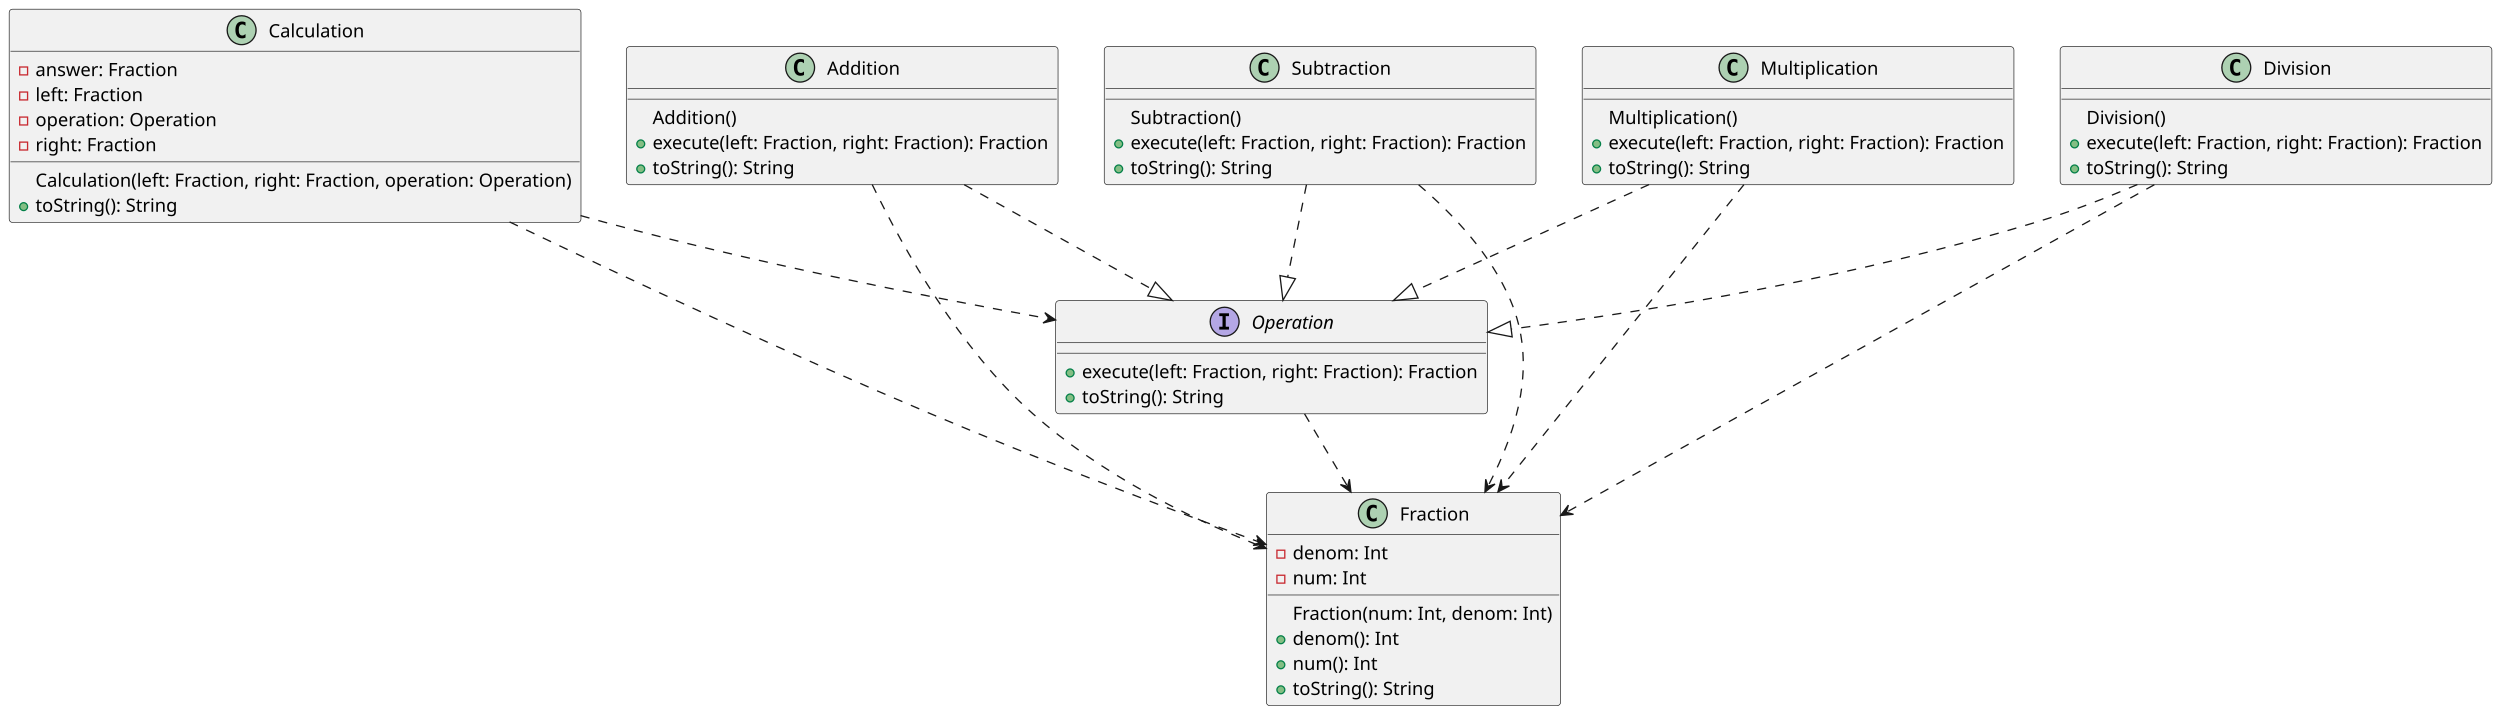
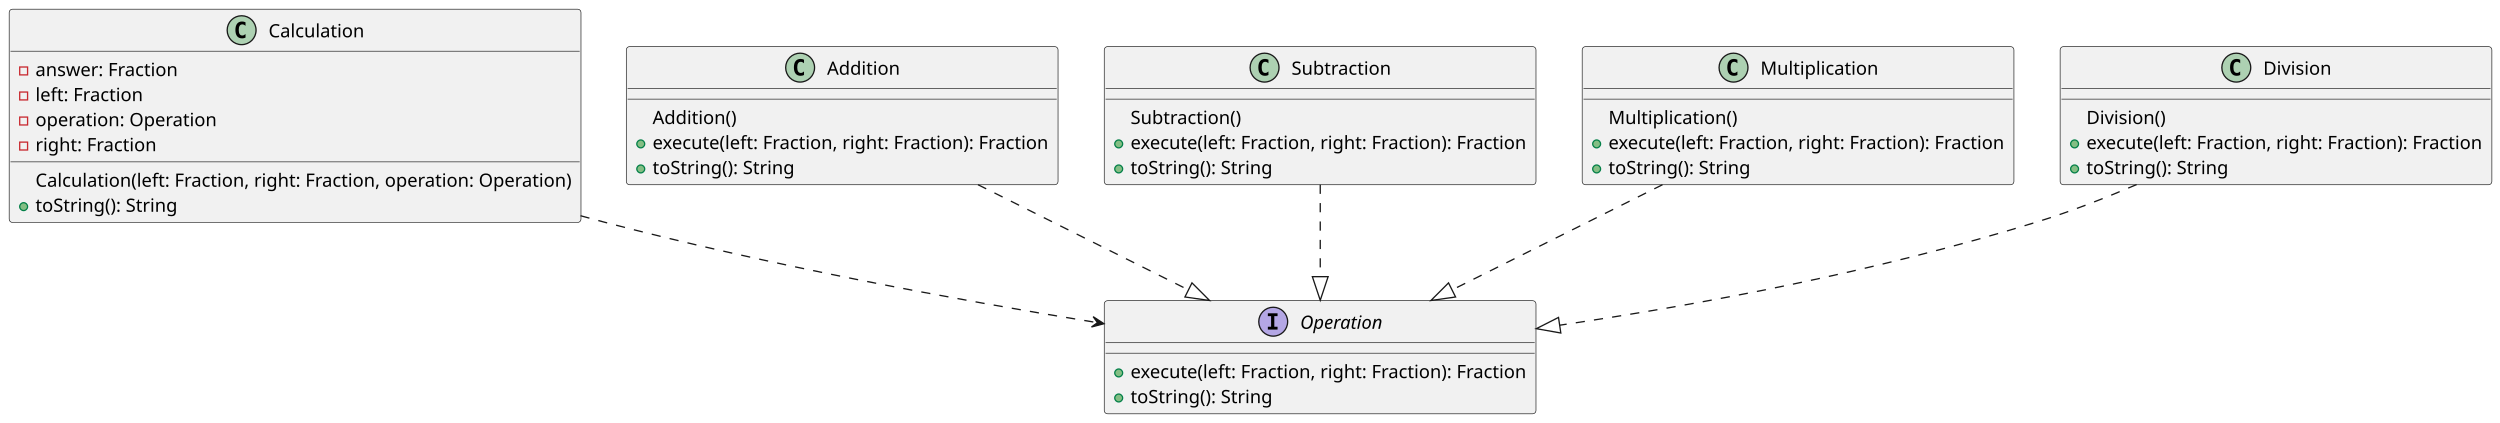
- <svg xmlns="http://www.w3.org/2000/svg" contentStyleType="text/css" data-diagram-type="CLASS" height="544px" preserveAspectRatio="none" style="width:1904px;height:544px;background:#FFFFFF;" version="1.1" viewBox="0 0 1904 544" width="1904px" zoomAndPan="magnify">
+ <svg xmlns="http://www.w3.org/2000/svg" contentStyleType="text/css" data-diagram-type="CLASS" height="322px" preserveAspectRatio="none" style="width:1904px;height:322px;background:#FFFFFF;" version="1.1" viewBox="0 0 1904 322" width="1904px" zoomAndPan="magnify">
  <defs />
  <g>
-     <g class="entity" data-entity="Fraction" data-source-line="1" data-uid="ent0002" id="entity_Fraction">
-       <rect fill="#F1F1F1" height="162.407" rx="2.5" ry="2.5" style="stroke:#181818;stroke-width:0.5;" width="224.001" x="964.5" y="375" />
-       <ellipse cx="1045.546" cy="391" fill="#ADD1B2" rx="11" ry="11" style="stroke:#181818;stroke-width:1;" />
-       <path d="M1048.514,396.641 Q1047.936,396.938 1047.296,397.078 Q1046.655,397.234 1045.952,397.234 Q1043.452,397.234 1042.124,395.594 Q1040.811,393.938 1040.811,390.812 Q1040.811,387.688 1042.124,386.031 Q1043.452,384.375 1045.952,384.375 Q1046.655,384.375 1047.296,384.531 Q1047.952,384.688 1048.514,384.984 L1048.514,387.703 Q1047.889,387.125 1047.296,386.859 Q1046.702,386.578 1046.077,386.578 Q1044.733,386.578 1044.046,387.656 Q1043.358,388.719 1043.358,390.812 Q1043.358,392.906 1044.046,393.984 Q1044.733,395.047 1046.077,395.047 Q1046.702,395.047 1047.296,394.781 Q1047.889,394.5 1048.514,393.922 L1048.514,396.641 Z " fill="#000000" />
-       <text fill="#000000" font-family="sans-serif" font-size="14" lengthAdjust="spacing" textLength="53.41" x="1066.046" y="396.432">Fraction</text>
-       <line style="stroke:#181818;stroke-width:0.5;" x1="965.5" x2="1187.501" y1="407" y2="407" />
-       <rect fill="none" height="6" style="stroke:#C82930;stroke-width:1;" width="6" x="972.5" y="419.034" />
-       <text fill="#000000" font-family="sans-serif" font-size="14" lengthAdjust="spacing" textLength="72.562" x="984.5" y="425.966">denom: Int</text>
-       <rect fill="none" height="6" style="stroke:#C82930;stroke-width:1;" width="6" x="972.5" y="438.102" />
-       <text fill="#000000" font-family="sans-serif" font-size="14" lengthAdjust="spacing" textLength="56.238" x="984.5" y="445.034">num: Int</text>
-       <line style="stroke:#181818;stroke-width:0.5;" x1="965.5" x2="1187.501" y1="453.136" y2="453.136" />
-       <text fill="#000000" font-family="sans-serif" font-size="14" lengthAdjust="spacing" textLength="198.001" x="984.5" y="472.102">Fraction(num: Int, denom: Int)</text>
-       <ellipse cx="975.5" cy="487.238" fill="#84BE84" rx="3" ry="3" style="stroke:#038048;stroke-width:1;" />
-       <text fill="#000000" font-family="sans-serif" font-size="14" lengthAdjust="spacing" textLength="80.962" x="984.5" y="491.17">denom(): Int</text>
-       <ellipse cx="975.5" cy="506.306" fill="#84BE84" rx="3" ry="3" style="stroke:#038048;stroke-width:1;" />
-       <text fill="#000000" font-family="sans-serif" font-size="14" lengthAdjust="spacing" textLength="64.638" x="984.5" y="510.238">num(): Int</text>
-       <ellipse cx="975.5" cy="525.374" fill="#84BE84" rx="3" ry="3" style="stroke:#038048;stroke-width:1;" />
-       <text fill="#000000" font-family="sans-serif" font-size="14" lengthAdjust="spacing" textLength="108.108" x="984.5" y="529.306">toString(): String</text>
-     </g>
-     <g class="entity" data-entity="Calculation" data-source-line="12" data-uid="ent0003" id="entity_Calculation">
+     <g class="entity" data-entity="Calculation" data-source-line="1" data-uid="ent0002" id="entity_Calculation">
      <rect fill="#F1F1F1" height="162.407" rx="2.5" ry="2.5" style="stroke:#181818;stroke-width:0.5;" width="435.471" x="7" y="7" />
      <ellipse cx="184.015" cy="23" fill="#ADD1B2" rx="11" ry="11" style="stroke:#181818;stroke-width:1;" />
      <path d="M186.984,28.641 Q186.406,28.938 185.765,29.078 Q185.125,29.234 184.422,29.234 Q181.922,29.234 180.594,27.594 Q179.281,25.938 179.281,22.812 Q179.281,19.688 180.594,18.031 Q181.922,16.375 184.422,16.375 Q185.125,16.375 185.765,16.531 Q186.422,16.688 186.984,16.984 L186.984,19.703 Q186.359,19.125 185.765,18.859 Q185.172,18.578 184.547,18.578 Q183.203,18.578 182.515,19.656 Q181.828,20.719 181.828,22.812 Q181.828,24.906 182.515,25.984 Q183.203,27.047 184.547,27.047 Q185.172,27.047 185.765,26.781 Q186.359,26.5 186.984,25.922 L186.984,28.641 Z " fill="#000000" />
      <text fill="#000000" font-family="sans-serif" font-size="14" lengthAdjust="spacing" textLength="72.94" x="204.515" y="28.432">Calculation</text>
      <line style="stroke:#181818;stroke-width:0.5;" x1="8" x2="441.471" y1="39" y2="39" />
      <rect fill="none" height="6" style="stroke:#C82930;stroke-width:1;" width="6" x="15" y="51.034" />
      <text fill="#000000" font-family="sans-serif" font-size="14" lengthAdjust="spacing" textLength="108.696" x="27" y="57.966">answer: Fraction</text>
      <rect fill="none" height="6" style="stroke:#C82930;stroke-width:1;" width="6" x="15" y="70.102" />
      <text fill="#000000" font-family="sans-serif" font-size="14" lengthAdjust="spacing" textLength="82.18" x="27" y="77.034">left: Fraction</text>
      <rect fill="none" height="6" style="stroke:#C82930;stroke-width:1;" width="6" x="15" y="89.17" />
      <text fill="#000000" font-family="sans-serif" font-size="14" lengthAdjust="spacing" textLength="138.655" x="27" y="96.102">operation: Operation</text>
      <rect fill="none" height="6" style="stroke:#C82930;stroke-width:1;" width="6" x="15" y="108.238" />
      <text fill="#000000" font-family="sans-serif" font-size="14" lengthAdjust="spacing" textLength="92.512" x="27" y="115.17">right: Fraction</text>
      <line style="stroke:#181818;stroke-width:0.5;" x1="8" x2="441.471" y1="123.272" y2="123.272" />
      <text fill="#000000" font-family="sans-serif" font-size="14" lengthAdjust="spacing" textLength="409.471" x="27" y="142.238">Calculation(left: Fraction, right: Fraction, operation: Operation)</text>
      <ellipse cx="18" cy="157.374" fill="#84BE84" rx="3" ry="3" style="stroke:#038048;stroke-width:1;" />
      <text fill="#000000" font-family="sans-serif" font-size="14" lengthAdjust="spacing" textLength="108.108" x="27" y="161.305">toString(): String</text>
    </g>
-     <g class="entity" data-entity="Addition" data-source-line="23" data-uid="ent0004" id="entity_Addition">
+     <g class="entity" data-entity="Addition" data-source-line="12" data-uid="ent0003" id="entity_Addition">
      <rect fill="#F1F1F1" height="105.204" rx="2.5" ry="2.5" style="stroke:#181818;stroke-width:0.5;" width="328.805" x="477" y="35.5" />
      <ellipse cx="609.37" cy="51.5" fill="#ADD1B2" rx="11" ry="11" style="stroke:#181818;stroke-width:1;" />
      <path d="M612.338,57.141 Q611.76,57.438 611.12,57.578 Q610.479,57.734 609.776,57.734 Q607.276,57.734 605.948,56.094 Q604.635,54.438 604.635,51.312 Q604.635,48.188 605.948,46.531 Q607.276,44.875 609.776,44.875 Q610.479,44.875 611.12,45.031 Q611.776,45.188 612.338,45.484 L612.338,48.203 Q611.713,47.625 611.12,47.359 Q610.526,47.078 609.901,47.078 Q608.557,47.078 607.87,48.156 Q607.182,49.219 607.182,51.312 Q607.182,53.406 607.87,54.484 Q608.557,55.547 609.901,55.547 Q610.526,55.547 611.12,55.281 Q611.713,55 612.338,54.422 L612.338,57.141 Z " fill="#000000" />
      <text fill="#000000" font-family="sans-serif" font-size="14" lengthAdjust="spacing" textLength="55.566" x="629.87" y="56.932">Addition</text>
      <line style="stroke:#181818;stroke-width:0.5;" x1="478" x2="804.805" y1="67.5" y2="67.5" />
      <line style="stroke:#181818;stroke-width:0.5;" x1="478" x2="804.805" y1="75.5" y2="75.5" />
      <text fill="#000000" font-family="sans-serif" font-size="14" lengthAdjust="spacing" textLength="63.966" x="497" y="94.466">Addition()</text>
      <ellipse cx="488" cy="109.602" fill="#84BE84" rx="3" ry="3" style="stroke:#038048;stroke-width:1;" />
      <text fill="#000000" font-family="sans-serif" font-size="14" lengthAdjust="spacing" textLength="302.805" x="497" y="113.534">execute(left: Fraction, right: Fraction): Fraction</text>
      <ellipse cx="488" cy="128.67" fill="#84BE84" rx="3" ry="3" style="stroke:#038048;stroke-width:1;" />
      <text fill="#000000" font-family="sans-serif" font-size="14" lengthAdjust="spacing" textLength="108.108" x="497" y="132.602">toString(): String</text>
    </g>
-     <g class="entity" data-entity="Operation" data-source-line="29" data-uid="ent0005" id="entity_Operation">
-       <rect fill="#F1F1F1" height="86.136" rx="2.5" ry="2.5" style="stroke:#181818;stroke-width:0.5;" width="328.805" x="804" y="229" />
-       <ellipse cx="932.674" cy="245" fill="#B4A7E5" rx="11" ry="11" style="stroke:#181818;stroke-width:1;" />
-       <path d="M928.595,240.766 L928.595,238.609 L935.986,238.609 L935.986,240.766 L933.517,240.766 L933.517,248.844 L935.986,248.844 L935.986,251 L928.595,251 L928.595,248.844 L931.064,248.844 L931.064,240.766 L928.595,240.766 Z " fill="#000000" />
-       <text fill="#000000" font-family="sans-serif" font-size="14" font-style="italic" lengthAdjust="spacing" textLength="62.958" x="953.174" y="250.432">Operation</text>
-       <line style="stroke:#181818;stroke-width:0.5;" x1="805" x2="1131.805" y1="261" y2="261" />
-       <line style="stroke:#181818;stroke-width:0.5;" x1="805" x2="1131.805" y1="269" y2="269" />
-       <ellipse cx="815" cy="284.034" fill="#84BE84" rx="3" ry="3" style="stroke:#038048;stroke-width:1;" />
-       <text fill="#000000" font-family="sans-serif" font-size="14" lengthAdjust="spacing" textLength="302.805" x="824" y="287.966">execute(left: Fraction, right: Fraction): Fraction</text>
-       <ellipse cx="815" cy="303.102" fill="#84BE84" rx="3" ry="3" style="stroke:#038048;stroke-width:1;" />
-       <text fill="#000000" font-family="sans-serif" font-size="14" lengthAdjust="spacing" textLength="108.108" x="824" y="307.034">toString(): String</text>
+     <g class="entity" data-entity="Operation" data-source-line="18" data-uid="ent0004" id="entity_Operation">
+       <rect fill="#F1F1F1" height="86.136" rx="2.5" ry="2.5" style="stroke:#181818;stroke-width:0.5;" width="328.805" x="841" y="229" />
+       <ellipse cx="969.674" cy="245" fill="#B4A7E5" rx="11" ry="11" style="stroke:#181818;stroke-width:1;" />
+       <path d="M965.595,240.766 L965.595,238.609 L972.986,238.609 L972.986,240.766 L970.517,240.766 L970.517,248.844 L972.986,248.844 L972.986,251 L965.595,251 L965.595,248.844 L968.064,248.844 L968.064,240.766 L965.595,240.766 Z " fill="#000000" />
+       <text fill="#000000" font-family="sans-serif" font-size="14" font-style="italic" lengthAdjust="spacing" textLength="62.958" x="990.174" y="250.432">Operation</text>
+       <line style="stroke:#181818;stroke-width:0.5;" x1="842" x2="1168.805" y1="261" y2="261" />
+       <line style="stroke:#181818;stroke-width:0.5;" x1="842" x2="1168.805" y1="269" y2="269" />
+       <ellipse cx="852" cy="284.034" fill="#84BE84" rx="3" ry="3" style="stroke:#038048;stroke-width:1;" />
+       <text fill="#000000" font-family="sans-serif" font-size="14" lengthAdjust="spacing" textLength="302.805" x="861" y="287.966">execute(left: Fraction, right: Fraction): Fraction</text>
+       <ellipse cx="852" cy="303.102" fill="#84BE84" rx="3" ry="3" style="stroke:#038048;stroke-width:1;" />
+       <text fill="#000000" font-family="sans-serif" font-size="14" lengthAdjust="spacing" textLength="108.108" x="861" y="307.034">toString(): String</text>
    </g>
-     <g class="entity" data-entity="Subtraction" data-source-line="31" data-uid="ent0007" id="entity_Subtraction">
+     <g class="entity" data-entity="Subtraction" data-source-line="20" data-uid="ent0006" id="entity_Subtraction">
      <rect fill="#F1F1F1" height="105.204" rx="2.5" ry="2.5" style="stroke:#181818;stroke-width:0.5;" width="328.805" x="841" y="35.5" />
      <ellipse cx="963.08" cy="51.5" fill="#ADD1B2" rx="11" ry="11" style="stroke:#181818;stroke-width:1;" />
      <path d="M966.048,57.141 Q965.47,57.438 964.83,57.578 Q964.189,57.734 963.486,57.734 Q960.986,57.734 959.658,56.094 Q958.345,54.438 958.345,51.312 Q958.345,48.188 959.658,46.531 Q960.986,44.875 963.486,44.875 Q964.189,44.875 964.83,45.031 Q965.486,45.188 966.048,45.484 L966.048,48.203 Q965.423,47.625 964.83,47.359 Q964.236,47.078 963.611,47.078 Q962.267,47.078 961.58,48.156 Q960.892,49.219 960.892,51.312 Q960.892,53.406 961.58,54.484 Q962.267,55.547 963.611,55.547 Q964.236,55.547 964.83,55.281 Q965.423,55 966.048,54.422 L966.048,57.141 Z " fill="#000000" />
      <text fill="#000000" font-family="sans-serif" font-size="14" lengthAdjust="spacing" textLength="76.146" x="983.58" y="56.932">Subtraction</text>
      <line style="stroke:#181818;stroke-width:0.5;" x1="842" x2="1168.805" y1="67.5" y2="67.5" />
      <line style="stroke:#181818;stroke-width:0.5;" x1="842" x2="1168.805" y1="75.5" y2="75.5" />
      <text fill="#000000" font-family="sans-serif" font-size="14" lengthAdjust="spacing" textLength="84.546" x="861" y="94.466">Subtraction()</text>
      <ellipse cx="852" cy="109.602" fill="#84BE84" rx="3" ry="3" style="stroke:#038048;stroke-width:1;" />
      <text fill="#000000" font-family="sans-serif" font-size="14" lengthAdjust="spacing" textLength="302.805" x="861" y="113.534">execute(left: Fraction, right: Fraction): Fraction</text>
      <ellipse cx="852" cy="128.67" fill="#84BE84" rx="3" ry="3" style="stroke:#038048;stroke-width:1;" />
      <text fill="#000000" font-family="sans-serif" font-size="14" lengthAdjust="spacing" textLength="108.108" x="861" y="132.602">toString(): String</text>
    </g>
-     <g class="entity" data-entity="Multiplication" data-source-line="39" data-uid="ent0009" id="entity_Multiplication">
+     <g class="entity" data-entity="Multiplication" data-source-line="28" data-uid="ent0008" id="entity_Multiplication">
      <rect fill="#F1F1F1" height="105.204" rx="2.5" ry="2.5" style="stroke:#181818;stroke-width:0.5;" width="328.805" x="1205" y="35.5" />
      <ellipse cx="1320.241" cy="51.5" fill="#ADD1B2" rx="11" ry="11" style="stroke:#181818;stroke-width:1;" />
      <path d="M1323.209,57.141 Q1322.631,57.438 1321.991,57.578 Q1321.35,57.734 1320.647,57.734 Q1318.147,57.734 1316.819,56.094 Q1315.506,54.438 1315.506,51.312 Q1315.506,48.188 1316.819,46.531 Q1318.147,44.875 1320.647,44.875 Q1321.35,44.875 1321.991,45.031 Q1322.647,45.188 1323.209,45.484 L1323.209,48.203 Q1322.584,47.625 1321.991,47.359 Q1321.397,47.078 1320.772,47.078 Q1319.428,47.078 1318.741,48.156 Q1318.053,49.219 1318.053,51.312 Q1318.053,53.406 1318.741,54.484 Q1319.428,55.547 1320.772,55.547 Q1321.397,55.547 1321.991,55.281 Q1322.584,55 1323.209,54.422 L1323.209,57.141 Z " fill="#000000" />
      <text fill="#000000" font-family="sans-serif" font-size="14" lengthAdjust="spacing" textLength="89.824" x="1340.741" y="56.932">Multiplication</text>
      <line style="stroke:#181818;stroke-width:0.5;" x1="1206" x2="1532.805" y1="67.5" y2="67.5" />
      <line style="stroke:#181818;stroke-width:0.5;" x1="1206" x2="1532.805" y1="75.5" y2="75.5" />
      <text fill="#000000" font-family="sans-serif" font-size="14" lengthAdjust="spacing" textLength="98.224" x="1225" y="94.466">Multiplication()</text>
      <ellipse cx="1216" cy="109.602" fill="#84BE84" rx="3" ry="3" style="stroke:#038048;stroke-width:1;" />
      <text fill="#000000" font-family="sans-serif" font-size="14" lengthAdjust="spacing" textLength="302.805" x="1225" y="113.534">execute(left: Fraction, right: Fraction): Fraction</text>
      <ellipse cx="1216" cy="128.67" fill="#84BE84" rx="3" ry="3" style="stroke:#038048;stroke-width:1;" />
      <text fill="#000000" font-family="sans-serif" font-size="14" lengthAdjust="spacing" textLength="108.108" x="1225" y="132.602">toString(): String</text>
    </g>
-     <g class="entity" data-entity="Division" data-source-line="47" data-uid="ent0011" id="entity_Division">
+     <g class="entity" data-entity="Division" data-source-line="36" data-uid="ent0010" id="entity_Division">
      <rect fill="#F1F1F1" height="105.204" rx="2.5" ry="2.5" style="stroke:#181818;stroke-width:0.5;" width="328.805" x="1569" y="35.5" />
      <ellipse cx="1703.155" cy="51.5" fill="#ADD1B2" rx="11" ry="11" style="stroke:#181818;stroke-width:1;" />
      <path d="M1706.123,57.141 Q1705.545,57.438 1704.905,57.578 Q1704.264,57.734 1703.561,57.734 Q1701.061,57.734 1699.733,56.094 Q1698.42,54.438 1698.42,51.312 Q1698.42,48.188 1699.733,46.531 Q1701.061,44.875 1703.561,44.875 Q1704.264,44.875 1704.905,45.031 Q1705.561,45.188 1706.123,45.484 L1706.123,48.203 Q1705.498,47.625 1704.905,47.359 Q1704.311,47.078 1703.686,47.078 Q1702.342,47.078 1701.655,48.156 Q1700.967,49.219 1700.967,51.312 Q1700.967,53.406 1701.655,54.484 Q1702.342,55.547 1703.686,55.547 Q1704.311,55.547 1704.905,55.281 Q1705.498,55 1706.123,54.422 L1706.123,57.141 Z " fill="#000000" />
      <text fill="#000000" font-family="sans-serif" font-size="14" lengthAdjust="spacing" textLength="51.996" x="1723.655" y="56.932">Division</text>
      <line style="stroke:#181818;stroke-width:0.5;" x1="1570" x2="1896.805" y1="67.5" y2="67.5" />
      <line style="stroke:#181818;stroke-width:0.5;" x1="1570" x2="1896.805" y1="75.5" y2="75.5" />
      <text fill="#000000" font-family="sans-serif" font-size="14" lengthAdjust="spacing" textLength="60.396" x="1589" y="94.466">Division()</text>
      <ellipse cx="1580" cy="109.602" fill="#84BE84" rx="3" ry="3" style="stroke:#038048;stroke-width:1;" />
      <text fill="#000000" font-family="sans-serif" font-size="14" lengthAdjust="spacing" textLength="302.805" x="1589" y="113.534">execute(left: Fraction, right: Fraction): Fraction</text>
      <ellipse cx="1580" cy="128.67" fill="#84BE84" rx="3" ry="3" style="stroke:#038048;stroke-width:1;" />
      <text fill="#000000" font-family="sans-serif" font-size="14" lengthAdjust="spacing" textLength="108.108" x="1589" y="132.602">toString(): String</text>
    </g>
-     <g class="link" data-entity-1="Addition" data-entity-2="Operation" data-source-line="29" data-uid="lnk6" id="link_Addition_Operation">
-       <path codeLine="29" d="M734.33,140.67 C784.46,168.57 829.842,193.827 877.062,220.107" fill="none" id="Addition-to-Operation" style="stroke:#181818;stroke-width:1;stroke-dasharray:7,7;" />
-       <polygon fill="none" points="892.79,228.86,879.98,214.864,874.144,225.349,892.79,228.86" style="stroke:#181818;stroke-width:1;" />
+     <g class="link" data-entity-1="Addition" data-entity-2="Operation" data-source-line="18" data-uid="lnk5" id="link_Addition_Operation">
+       <path codeLine="18" d="M744.83,140.67 C800.64,168.57 852.56,194.53 905.12,220.81" fill="none" id="Addition-to-Operation" style="stroke:#181818;stroke-width:1;stroke-dasharray:7,7;" />
+       <polygon fill="none" points="921.22,228.86,907.804,215.444,902.437,226.177,921.22,228.86" style="stroke:#181818;stroke-width:1;" />
    </g>
-     <g class="link" data-entity-1="Subtraction" data-entity-2="Operation" data-source-line="37" data-uid="lnk8" id="link_Subtraction_Operation">
-       <path codeLine="37" d="M995,140.67 C989.33,168.52 986.027,184.811 980.687,211.071" fill="none" id="Subtraction-to-Operation" style="stroke:#181818;stroke-width:1;stroke-dasharray:7,7;" />
-       <polygon fill="none" points="977.1,228.71,986.567,212.267,974.807,209.875,977.1,228.71" style="stroke:#181818;stroke-width:1;" />
+     <g class="link" data-entity-1="Subtraction" data-entity-2="Operation" data-source-line="26" data-uid="lnk7" id="link_Subtraction_Operation">
+       <path codeLine="26" d="M1005.5,140.67 C1005.5,168.52 1005.5,184.45 1005.5,210.71" fill="none" id="Subtraction-to-Operation" style="stroke:#181818;stroke-width:1;stroke-dasharray:7,7;" />
+       <polygon fill="none" points="1005.5,228.71,1011.5,210.71,999.5,210.71,1005.5,228.71" style="stroke:#181818;stroke-width:1;" />
    </g>
-     <g class="link" data-entity-1="Multiplication" data-entity-2="Operation" data-source-line="45" data-uid="lnk10" id="link_Multiplication_Operation">
-       <path codeLine="45" d="M1255.93,140.55 C1194.33,168.5 1135.551,195.182 1077.531,221.512" fill="none" id="Multiplication-to-Operation" style="stroke:#181818;stroke-width:1;stroke-dasharray:7,7;" />
-       <polygon fill="none" points="1061.14,228.95,1080.011,226.975,1075.052,216.048,1061.14,228.95" style="stroke:#181818;stroke-width:1;" />
+     <g class="link" data-entity-1="Multiplication" data-entity-2="Operation" data-source-line="34" data-uid="lnk9" id="link_Multiplication_Operation">
+       <path codeLine="34" d="M1266.17,140.67 C1210.36,168.57 1158.44,194.53 1105.88,220.81" fill="none" id="Multiplication-to-Operation" style="stroke:#181818;stroke-width:1;stroke-dasharray:7,7;" />
+       <polygon fill="none" points="1089.78,228.86,1108.563,226.177,1103.196,215.444,1089.78,228.86" style="stroke:#181818;stroke-width:1;" />
    </g>
-     <g class="link" data-entity-1="Division" data-entity-2="Operation" data-source-line="53" data-uid="lnk12" id="link_Division_Operation">
-       <path codeLine="53" d="M1627.82,140.56 C1603.19,151.14 1576.77,161.36 1551.5,169 C1413.31,210.79 1269.046,235.083 1150.896,250.623" fill="none" id="Division-to-Operation" style="stroke:#181818;stroke-width:1;stroke-dasharray:7,7;" />
-       <polygon fill="none" points="1133.05,252.97,1151.679,256.572,1150.114,244.674,1133.05,252.97" style="stroke:#181818;stroke-width:1;" />
+     <g class="link" data-entity-1="Division" data-entity-2="Operation" data-source-line="42" data-uid="lnk11" id="link_Division_Operation">
+       <path codeLine="42" d="M1627.27,140.56 C1602.79,151.07 1576.56,161.26 1551.5,169 C1426.07,207.72 1297.466,231.465 1187.836,247.685" fill="none" id="Division-to-Operation" style="stroke:#181818;stroke-width:1;stroke-dasharray:7,7;" />
+       <polygon fill="none" points="1170.03,250.32,1188.714,253.621,1186.958,241.75,1170.03,250.32" style="stroke:#181818;stroke-width:1;" />
    </g>
-     <g class="link" data-entity-1="Calculation" data-entity-2="Fraction" data-source-line="62" data-uid="lnk13" id="link_Calculation_Fraction">
-       <path codeLine="62" d="M388.09,169.03 C481.25,213.69 600.56,269.34 708.5,315 C793.33,350.89 885.187,385.713 958.497,412.613" fill="none" id="Calculation-to-Fraction" style="stroke:#181818;stroke-width:1;stroke-dasharray:7,7;" />
-       <polygon fill="#181818" points="964.13,414.68,957.059,407.825,959.436,412.958,954.303,415.335,964.13,414.68" style="stroke:#181818;stroke-width:1;" />
-     </g>
-     <g class="link" data-entity-1="Calculation" data-entity-2="Operation" data-source-line="63" data-uid="lnk14" id="link_Calculation_Operation">
-       <path codeLine="63" d="M442.17,164.19 C447.99,165.85 453.78,167.46 459.5,169 C573.29,199.63 697.715,224.517 798.005,242.577" fill="none" id="Calculation-to-Operation" style="stroke:#181818;stroke-width:1;stroke-dasharray:7,7;" />
-       <polygon fill="#181818" points="803.91,243.64,795.761,238.108,798.989,242.754,794.344,245.982,803.91,243.64" style="stroke:#181818;stroke-width:1;" />
-     </g>
-     <g class="link" data-entity-1="Addition" data-entity-2="Fraction" data-source-line="64" data-uid="lnk15" id="link_Addition_Fraction">
-       <path codeLine="64" d="M664.28,140.58 C688.52,190.57 731.02,265.84 786.5,315 C837.86,360.51 901.081,392.338 958.761,415.458" fill="none" id="Addition-to-Fraction" style="stroke:#181818;stroke-width:1;stroke-dasharray:7,7;" />
-       <polygon fill="#181818" points="964.33,417.69,957.464,410.629,959.689,415.83,954.488,418.054,964.33,417.69" style="stroke:#181818;stroke-width:1;" />
-     </g>
-     <g class="link" data-entity-1="Subtraction" data-entity-2="Fraction" data-source-line="65" data-uid="lnk16" id="link_Subtraction_Fraction">
-       <path codeLine="65" d="M1080.43,140.72 C1107.88,164.14 1135.8,194.37 1150.5,229 C1170.59,276.31 1156.394,325.734 1133.684,369.494" fill="none" id="Subtraction-to-Fraction" style="stroke:#181818;stroke-width:1;stroke-dasharray:7,7;" />
-       <polygon fill="#181818" points="1130.92,374.82,1138.616,368.674,1133.223,370.382,1131.515,364.989,1130.92,374.82" style="stroke:#181818;stroke-width:1;" />
-     </g>
-     <g class="link" data-entity-1="Multiplication" data-entity-2="Fraction" data-source-line="66" data-uid="lnk17" id="link_Multiplication_Fraction">
-       <path codeLine="66" d="M1328.14,140.66 C1279.4,201.55 1201.58,298.756 1144.57,369.976" fill="none" id="Multiplication-to-Fraction" style="stroke:#181818;stroke-width:1;stroke-dasharray:7,7;" />
-       <polygon fill="#181818" points="1140.82,374.66,1149.567,370.134,1143.945,370.757,1143.322,365.134,1140.82,374.66" style="stroke:#181818;stroke-width:1;" />
-     </g>
-     <g class="link" data-entity-1="Division" data-entity-2="Fraction" data-source-line="67" data-uid="lnk18" id="link_Division_Fraction">
-       <path codeLine="67" d="M1640.76,140.66 C1521.91,206.87 1321.291,318.63 1193.801,389.66" fill="none" id="Division-to-Fraction" style="stroke:#181818;stroke-width:1;stroke-dasharray:7,7;" />
-       <polygon fill="#181818" points="1188.56,392.58,1198.369,391.694,1192.928,390.147,1194.475,384.705,1188.56,392.58" style="stroke:#181818;stroke-width:1;" />
-     </g>
-     <g class="link" data-entity-1="Operation" data-entity-2="Fraction" data-source-line="68" data-uid="lnk19" id="link_Operation_Fraction">
-       <path codeLine="68" d="M993.55,315.21 C1004.08,332.96 1013.639,349.059 1025.809,369.579" fill="none" id="Operation-to-Fraction" style="stroke:#181818;stroke-width:1;stroke-dasharray:7,7;" />
-       <polygon fill="#181818" points="1028.87,374.74,1027.719,364.959,1026.319,370.44,1020.839,369.039,1028.87,374.74" style="stroke:#181818;stroke-width:1;" />
+     <g class="link" data-entity-1="Calculation" data-entity-2="Operation" data-source-line="51" data-uid="lnk12" id="link_Calculation_Operation">
+       <path codeLine="51" d="M442.14,164.3 C447.97,165.92 453.77,167.5 459.5,169 C586.01,202.17 725.798,227.857 834.858,245.587" fill="none" id="Calculation-to-Operation" style="stroke:#181818;stroke-width:1;stroke-dasharray:7,7;" />
+       <polygon fill="#181818" points="840.78,246.55,832.538,241.158,835.845,245.748,831.255,249.054,840.78,246.55" style="stroke:#181818;stroke-width:1;" />
    </g>
  </g>
</svg>
